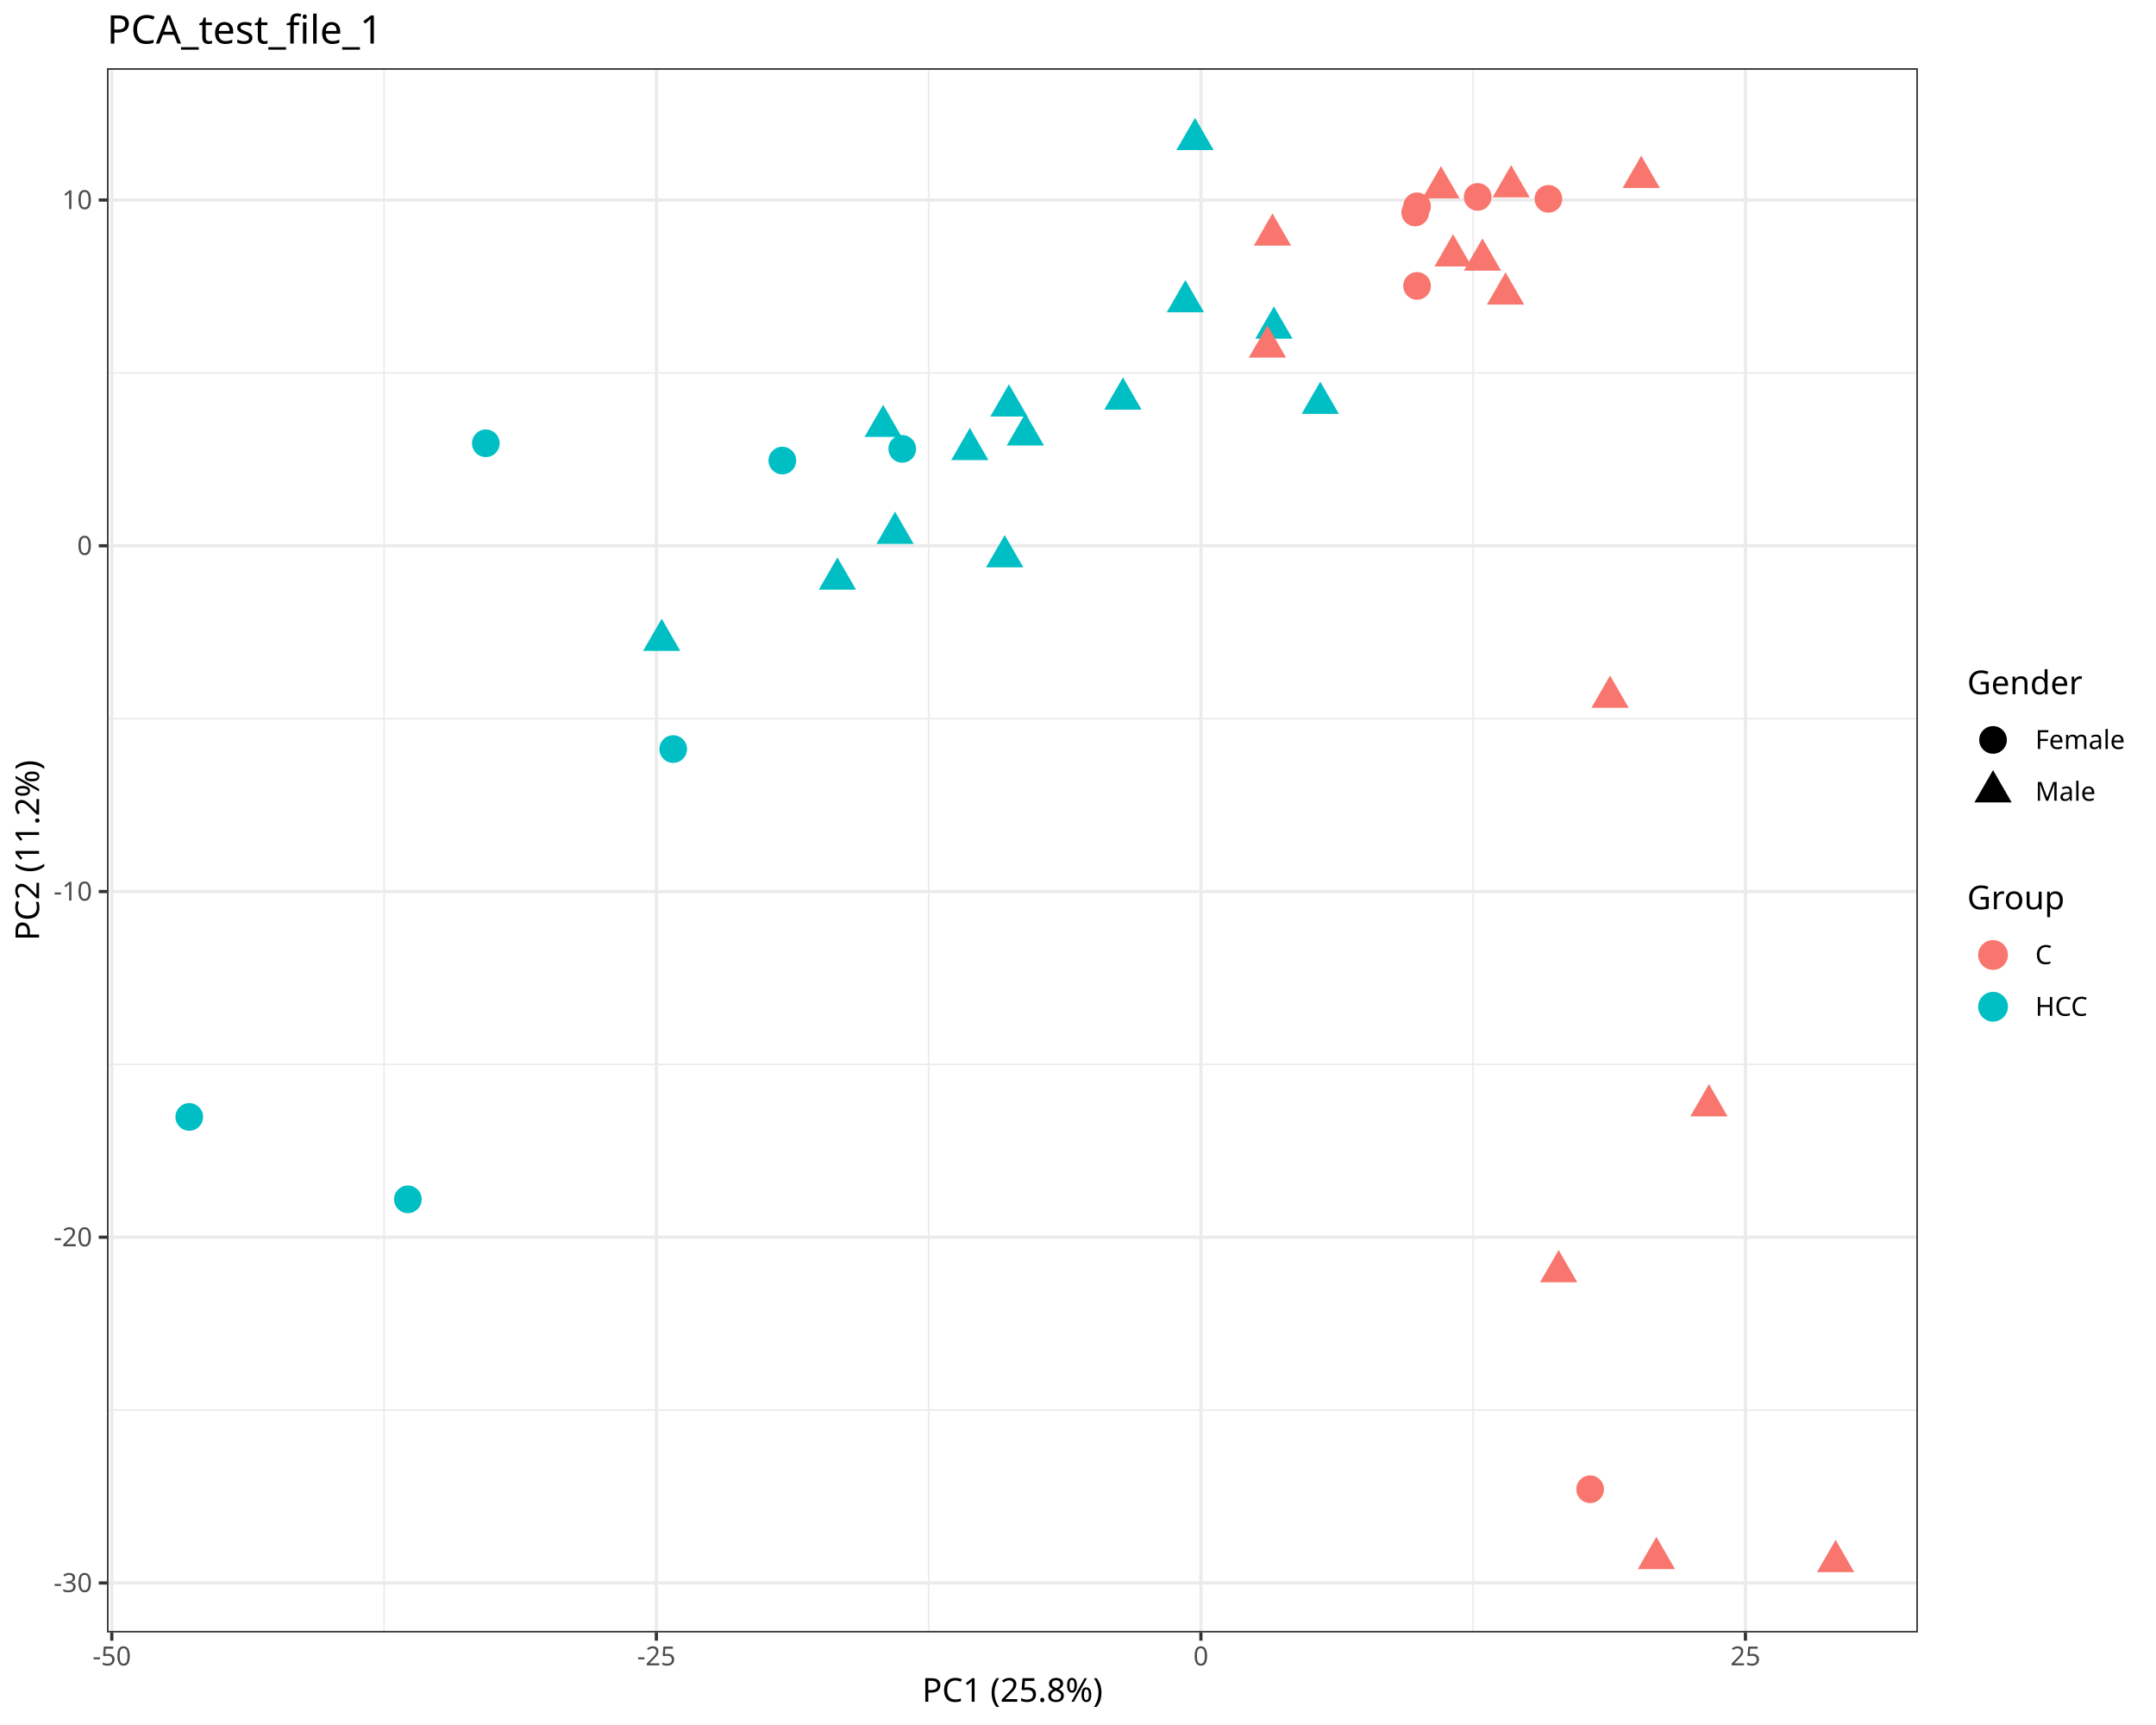
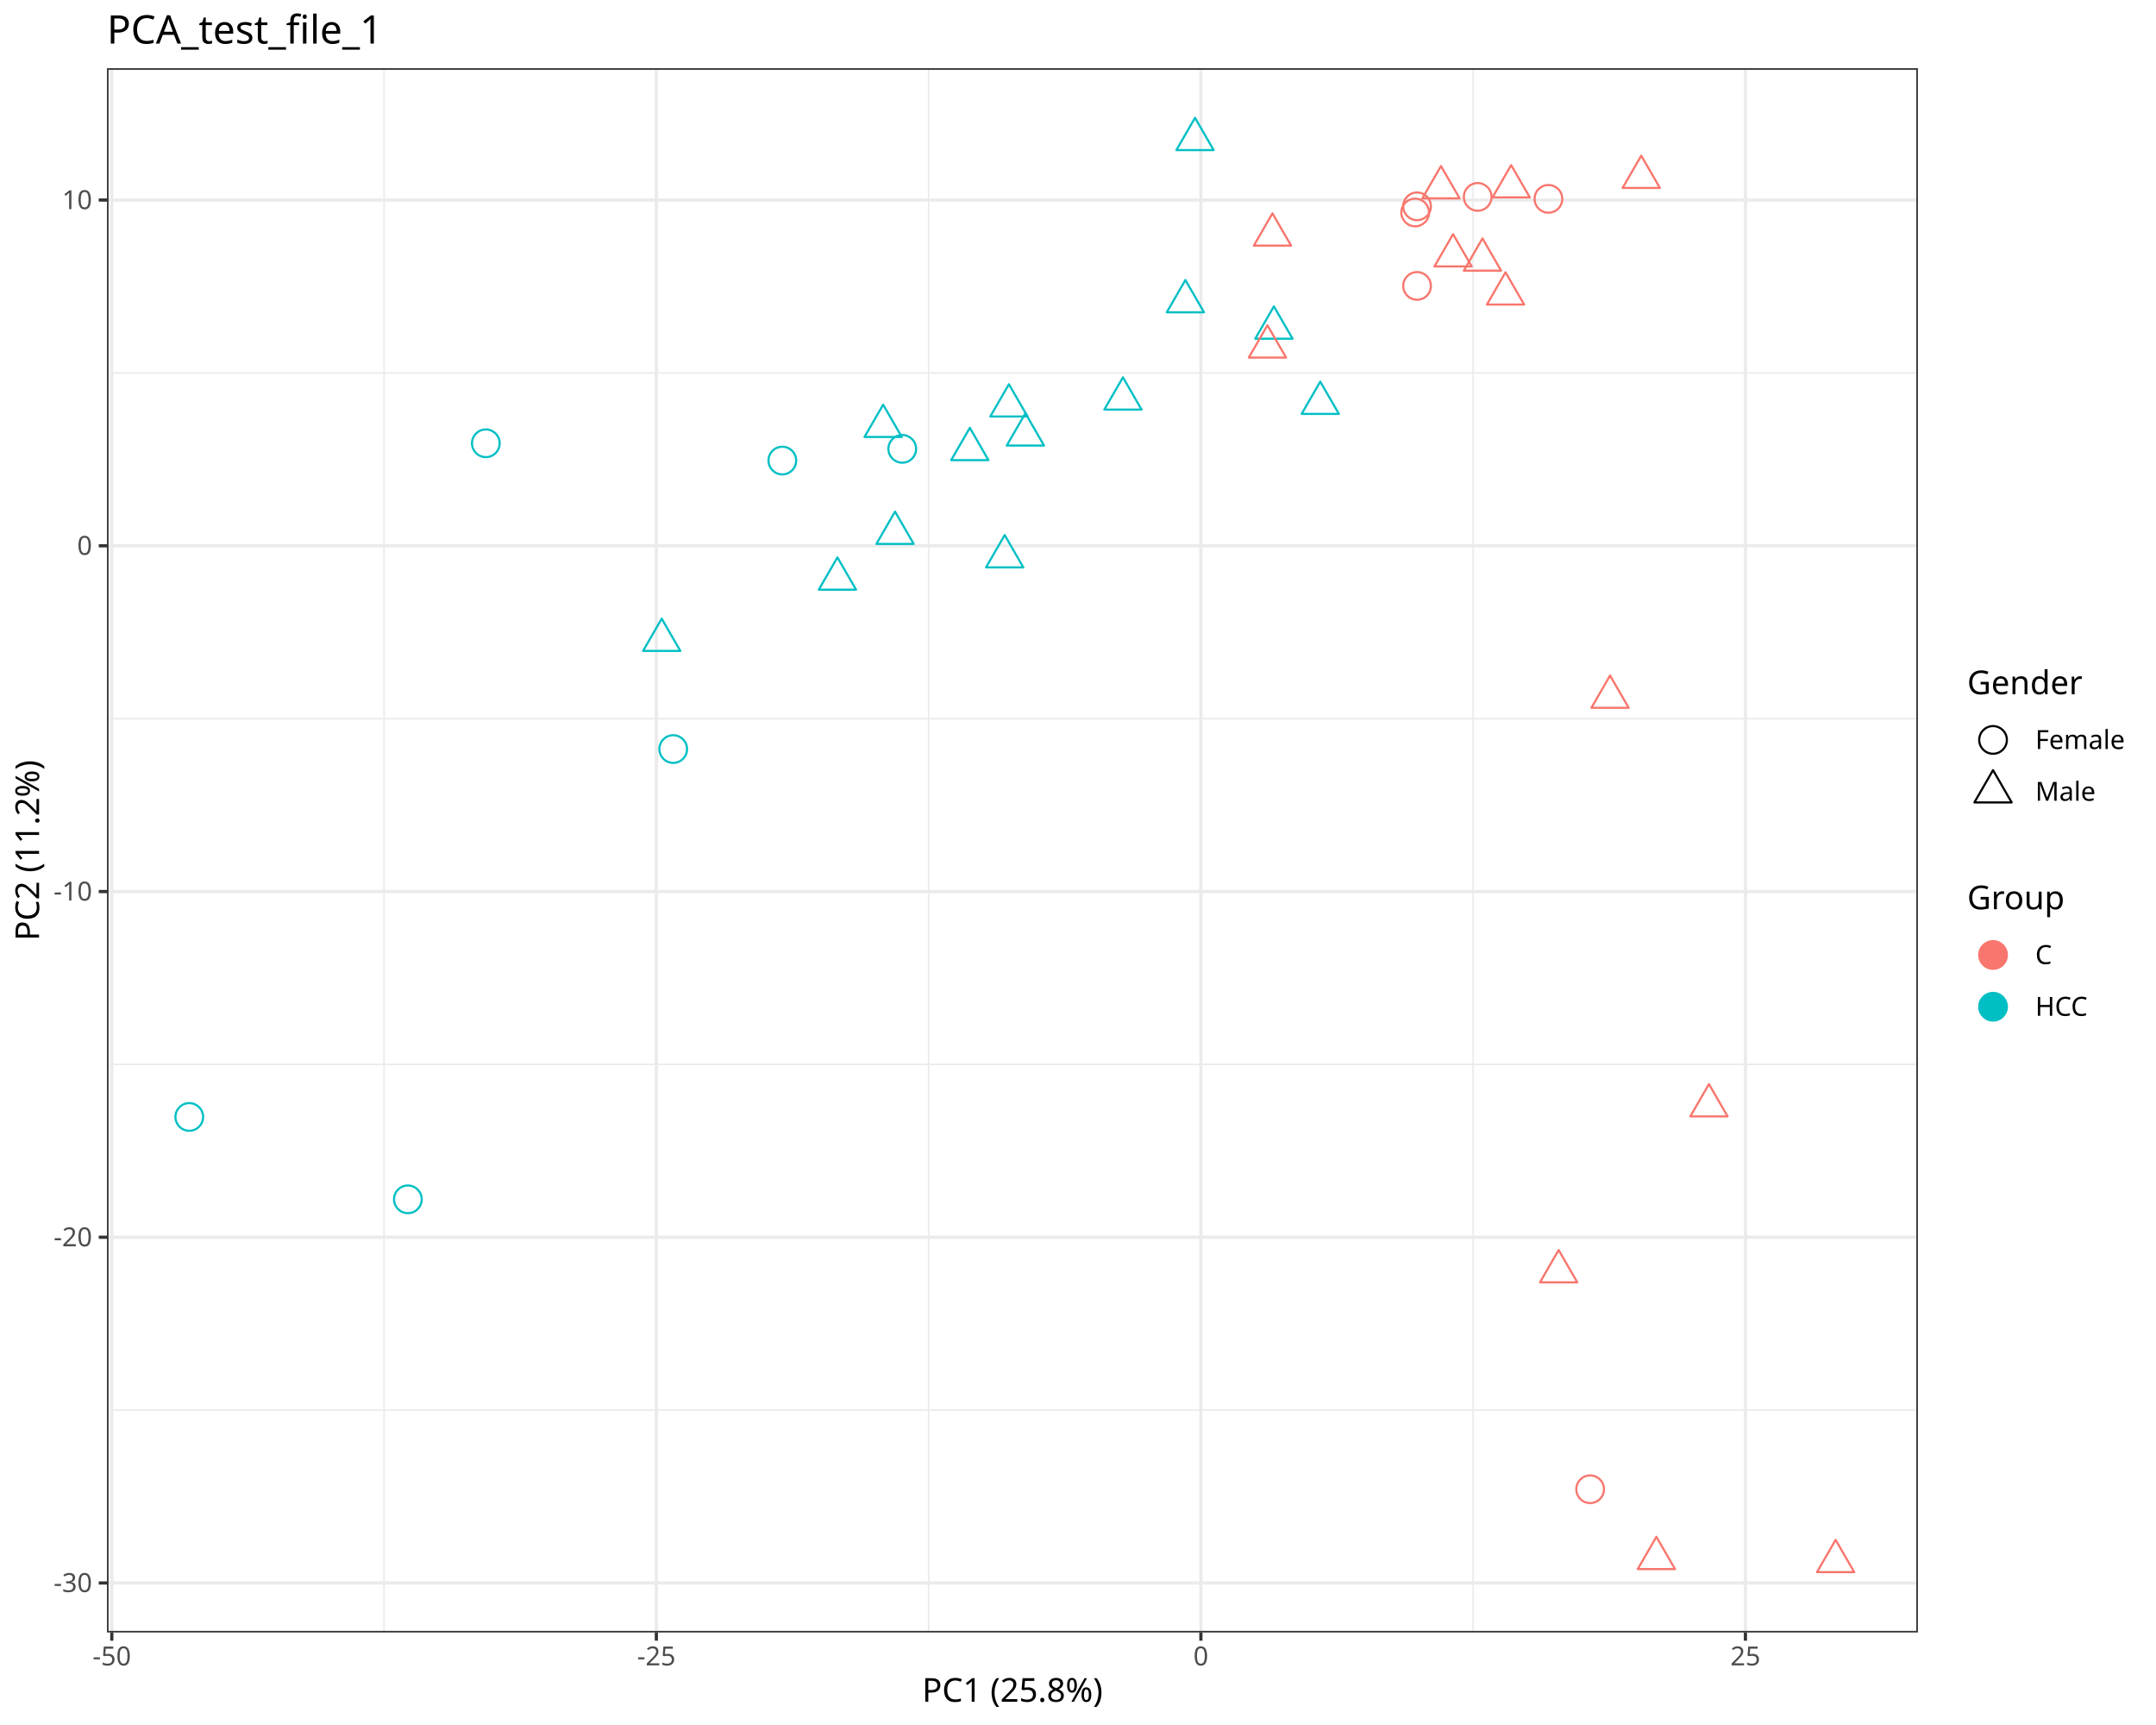
<svg xmlns="http://www.w3.org/2000/svg" class="svglite" data-engine-version="2.0" width="720.00pt" height="576.00pt" viewBox="0 0 720.00 576.00">
  <defs>
    <style type="text/css">
    .svglite line, .svglite polyline, .svglite polygon, .svglite path, .svglite rect, .svglite circle {
      fill: none;
      stroke: #000000;
      stroke-linecap: round;
      stroke-linejoin: round;
      stroke-miterlimit: 10.00;
    }
  </style>
  </defs>
  <rect width="100%" height="100%" style="stroke: none; fill: #FFFFFF;" />
  <defs>
    <clipPath id="cpMC4wMHw3MjAuMDB8MC4wMHw1NzYuMDA=">
      <rect x="0.00" y="0.00" width="720.00" height="576.00" />
    </clipPath>
  </defs>
  <g clip-path="url(#cpMC4wMHw3MjAuMDB8MC4wMHw1NzYuMDA=)">
    <rect x="0.00" y="0.00" width="720.00" height="576.00" style="stroke-width: 1.07; stroke: #FFFFFF; fill: #FFFFFF;" />
  </g>
  <defs>
    <clipPath id="cpMzUuNzJ8NjQwLjUwfDIyLjc4fDU0NS4xMQ==">
      <rect x="35.72" y="22.78" width="604.77" height="522.33" />
    </clipPath>
  </defs>
  <g clip-path="url(#cpMzUuNzJ8NjQwLjUwfDIyLjc4fDU0NS4xMQ==)">
    <rect x="35.72" y="22.78" width="604.77" height="522.33" style="stroke-width: 1.07; stroke: none; fill: #FFFFFF;" />
    <polyline points="35.72,470.85 640.50,470.85 " style="stroke-width: 0.53; stroke: #EBEBEB; stroke-linecap: butt;" />
    <polyline points="35.72,355.41 640.50,355.41 " style="stroke-width: 0.53; stroke: #EBEBEB; stroke-linecap: butt;" />
    <polyline points="35.72,239.97 640.50,239.97 " style="stroke-width: 0.53; stroke: #EBEBEB; stroke-linecap: butt;" />
    <polyline points="35.72,124.52 640.50,124.52 " style="stroke-width: 0.53; stroke: #EBEBEB; stroke-linecap: butt;" />
    <polyline points="128.26,545.11 128.26,22.78 " style="stroke-width: 0.53; stroke: #EBEBEB; stroke-linecap: butt;" />
    <polyline points="310.12,545.11 310.12,22.78 " style="stroke-width: 0.53; stroke: #EBEBEB; stroke-linecap: butt;" />
    <polyline points="491.97,545.11 491.97,22.78 " style="stroke-width: 0.53; stroke: #EBEBEB; stroke-linecap: butt;" />
    <polyline points="35.72,528.57 640.50,528.57 " style="stroke-width: 1.07; stroke: #EBEBEB; stroke-linecap: butt;" />
    <polyline points="35.72,413.13 640.50,413.13 " style="stroke-width: 1.07; stroke: #EBEBEB; stroke-linecap: butt;" />
    <polyline points="35.72,297.69 640.50,297.69 " style="stroke-width: 1.07; stroke: #EBEBEB; stroke-linecap: butt;" />
    <polyline points="35.72,182.24 640.50,182.24 " style="stroke-width: 1.07; stroke: #EBEBEB; stroke-linecap: butt;" />
    <polyline points="35.72,66.80 640.50,66.80 " style="stroke-width: 1.07; stroke: #EBEBEB; stroke-linecap: butt;" />
    <polyline points="37.34,545.11 37.34,22.78 " style="stroke-width: 1.07; stroke: #EBEBEB; stroke-linecap: butt;" />
    <polyline points="219.19,545.11 219.19,22.78 " style="stroke-width: 1.07; stroke: #EBEBEB; stroke-linecap: butt;" />
    <polyline points="401.04,545.11 401.04,22.78 " style="stroke-width: 1.07; stroke: #EBEBEB; stroke-linecap: butt;" />
    <polyline points="582.89,545.11 582.89,22.78 " style="stroke-width: 1.07; stroke: #EBEBEB; stroke-linecap: butt;" />
-     <circle cx="224.82" cy="250.12" r="4.62" style="stroke-width: 0.71; stroke: none; fill: #00BFC4;" />
-     <polygon points="399.08,39.34 405.30,50.12 392.85,50.12 " style="stroke-width: 0.71; stroke: none; fill: #00BFC4;" />
-     <circle cx="162.24" cy="148.02" r="4.62" style="stroke-width: 0.71; stroke: none; fill: #00BFC4;" />
-     <polygon points="342.43,137.98 348.65,148.77 336.20,148.77 " style="stroke-width: 0.71; stroke: none; fill: #00BFC4;" />
-     <polygon points="440.90,127.43 447.13,138.21 434.68,138.21 " style="stroke-width: 0.71; stroke: none; fill: #00BFC4;" />
-     <polygon points="335.52,178.66 341.74,189.45 329.29,189.45 " style="stroke-width: 0.71; stroke: none; fill: #00BFC4;" />
-     <polygon points="279.66,186.12 285.89,196.90 273.44,196.90 " style="stroke-width: 0.71; stroke: none; fill: #00BFC4;" />
-     <polygon points="395.86,93.50 402.09,104.28 389.64,104.28 " style="stroke-width: 0.71; stroke: none; fill: #00BFC4;" />
-     <polygon points="336.93,128.30 343.16,139.08 330.71,139.08 " style="stroke-width: 0.71; stroke: none; fill: #00BFC4;" />
-     <circle cx="63.21" cy="372.96" r="4.62" style="stroke-width: 0.71; stroke: none; fill: #00BFC4;" />
-     <circle cx="301.31" cy="149.88" r="4.62" style="stroke-width: 0.71; stroke: none; fill: #00BFC4;" />
-     <polygon points="298.90,170.83 305.13,181.62 292.68,181.62 " style="stroke-width: 0.71; stroke: none; fill: #00BFC4;" />
-     <polygon points="294.93,135.13 301.15,145.91 288.70,145.91 " style="stroke-width: 0.71; stroke: none; fill: #00BFC4;" />
-     <polygon points="425.42,102.31 431.65,113.09 419.20,113.09 " style="stroke-width: 0.71; stroke: none; fill: #00BFC4;" />
-     <circle cx="261.26" cy="153.79" r="4.62" style="stroke-width: 0.71; stroke: none; fill: #00BFC4;" />
-     <polygon points="323.88,142.85 330.10,153.64 317.65,153.64 " style="stroke-width: 0.71; stroke: none; fill: #00BFC4;" />
-     <polygon points="220.98,206.57 227.20,217.35 214.75,217.35 " style="stroke-width: 0.71; stroke: none; fill: #00BFC4;" />
-     <polygon points="375.01,126.00 381.23,136.78 368.78,136.78 " style="stroke-width: 0.71; stroke: none; fill: #00BFC4;" />
-     <circle cx="136.21" cy="400.47" r="4.62" style="stroke-width: 0.71; stroke: none; fill: #00BFC4;" />
-     <circle cx="531.03" cy="497.28" r="4.62" style="stroke-width: 0.71; stroke: none; fill: #F8766D;" />
-     <polygon points="481.22,55.45 487.45,66.24 475.00,66.24 " style="stroke-width: 0.71; stroke: none; fill: #F8766D;" />
-     <circle cx="517.10" cy="66.40" r="4.62" style="stroke-width: 0.71; stroke: none; fill: #F8766D;" />
-     <polygon points="423.26,108.62 429.49,119.40 417.04,119.40 " style="stroke-width: 0.71; stroke: none; fill: #F8766D;" />
-     <polygon points="570.71,361.99 576.93,372.77 564.48,372.77 " style="stroke-width: 0.71; stroke: none; fill: #F8766D;" />
-     <polygon points="553.15,513.16 559.38,523.94 546.93,523.94 " style="stroke-width: 0.71; stroke: none; fill: #F8766D;" />
-     <polygon points="502.77,90.92 509.00,101.70 496.55,101.70 " style="stroke-width: 0.71; stroke: none; fill: #F8766D;" />
-     <polygon points="520.51,417.40 526.74,428.18 514.29,428.18 " style="stroke-width: 0.71; stroke: none; fill: #F8766D;" />
-     <polygon points="613.01,514.18 619.23,524.96 606.78,524.96 " style="stroke-width: 0.71; stroke: none; fill: #F8766D;" />
-     <circle cx="473.23" cy="68.89" r="4.62" style="stroke-width: 0.71; stroke: none; fill: #F8766D;" />
-     <circle cx="472.60" cy="70.95" r="4.62" style="stroke-width: 0.71; stroke: none; fill: #F8766D;" />
-     <polygon points="548.10,51.98 554.32,62.76 541.87,62.76 " style="stroke-width: 0.71; stroke: none; fill: #F8766D;" />
-     <polygon points="485.26,78.19 491.48,88.97 479.03,88.97 " style="stroke-width: 0.71; stroke: none; fill: #F8766D;" />
-     <polygon points="424.94,71.24 431.17,82.02 418.72,82.02 " style="stroke-width: 0.71; stroke: none; fill: #F8766D;" />
-     <circle cx="493.48" cy="65.75" r="4.62" style="stroke-width: 0.71; stroke: none; fill: #F8766D;" />
-     <polygon points="537.68,225.57 543.91,236.35 531.45,236.35 " style="stroke-width: 0.71; stroke: none; fill: #F8766D;" />
-     <polygon points="504.65,55.13 510.88,65.91 498.43,65.91 " style="stroke-width: 0.71; stroke: none; fill: #F8766D;" />
-     <polygon points="495.08,79.60 501.30,90.38 488.85,90.38 " style="stroke-width: 0.71; stroke: none; fill: #F8766D;" />
-     <circle cx="473.23" cy="95.47" r="4.62" style="stroke-width: 0.71; stroke: none; fill: #F8766D;" />
+     <circle cx="224.82" cy="250.12" r="4.62" style="stroke-width: 0.71; stroke: #00BFC4;" />
+     <polygon points="399.08,39.34 405.30,50.12 392.85,50.12 " style="stroke-width: 0.71; stroke: #00BFC4; fill: none;" />
+     <circle cx="162.24" cy="148.02" r="4.62" style="stroke-width: 0.71; stroke: #00BFC4;" />
+     <polygon points="342.43,137.98 348.65,148.77 336.20,148.77 " style="stroke-width: 0.71; stroke: #00BFC4; fill: none;" />
+     <polygon points="440.90,127.43 447.13,138.21 434.68,138.21 " style="stroke-width: 0.71; stroke: #00BFC4; fill: none;" />
+     <polygon points="335.52,178.66 341.74,189.45 329.29,189.45 " style="stroke-width: 0.71; stroke: #00BFC4; fill: none;" />
+     <polygon points="279.66,186.12 285.89,196.90 273.44,196.90 " style="stroke-width: 0.71; stroke: #00BFC4; fill: none;" />
+     <polygon points="395.86,93.50 402.09,104.28 389.64,104.28 " style="stroke-width: 0.71; stroke: #00BFC4; fill: none;" />
+     <polygon points="336.93,128.30 343.16,139.08 330.71,139.08 " style="stroke-width: 0.71; stroke: #00BFC4; fill: none;" />
+     <circle cx="63.21" cy="372.96" r="4.62" style="stroke-width: 0.71; stroke: #00BFC4;" />
+     <circle cx="301.31" cy="149.88" r="4.62" style="stroke-width: 0.71; stroke: #00BFC4;" />
+     <polygon points="298.90,170.83 305.13,181.62 292.68,181.62 " style="stroke-width: 0.71; stroke: #00BFC4; fill: none;" />
+     <polygon points="294.93,135.13 301.15,145.91 288.70,145.91 " style="stroke-width: 0.71; stroke: #00BFC4; fill: none;" />
+     <polygon points="425.42,102.31 431.65,113.09 419.20,113.09 " style="stroke-width: 0.71; stroke: #00BFC4; fill: none;" />
+     <circle cx="261.26" cy="153.79" r="4.62" style="stroke-width: 0.71; stroke: #00BFC4;" />
+     <polygon points="323.88,142.85 330.10,153.64 317.65,153.64 " style="stroke-width: 0.71; stroke: #00BFC4; fill: none;" />
+     <polygon points="220.98,206.57 227.20,217.35 214.75,217.35 " style="stroke-width: 0.71; stroke: #00BFC4; fill: none;" />
+     <polygon points="375.01,126.00 381.23,136.78 368.78,136.78 " style="stroke-width: 0.71; stroke: #00BFC4; fill: none;" />
+     <circle cx="136.21" cy="400.47" r="4.62" style="stroke-width: 0.71; stroke: #00BFC4;" />
+     <circle cx="531.03" cy="497.28" r="4.62" style="stroke-width: 0.71; stroke: #F8766D;" />
+     <polygon points="481.22,55.45 487.45,66.24 475.00,66.24 " style="stroke-width: 0.71; stroke: #F8766D; fill: none;" />
+     <circle cx="517.10" cy="66.40" r="4.62" style="stroke-width: 0.71; stroke: #F8766D;" />
+     <polygon points="423.26,108.62 429.49,119.40 417.04,119.40 " style="stroke-width: 0.71; stroke: #F8766D; fill: none;" />
+     <polygon points="570.71,361.99 576.93,372.77 564.48,372.77 " style="stroke-width: 0.71; stroke: #F8766D; fill: none;" />
+     <polygon points="553.15,513.16 559.38,523.94 546.93,523.94 " style="stroke-width: 0.71; stroke: #F8766D; fill: none;" />
+     <polygon points="502.77,90.92 509.00,101.70 496.55,101.70 " style="stroke-width: 0.71; stroke: #F8766D; fill: none;" />
+     <polygon points="520.51,417.40 526.74,428.18 514.29,428.18 " style="stroke-width: 0.71; stroke: #F8766D; fill: none;" />
+     <polygon points="613.01,514.18 619.23,524.96 606.78,524.96 " style="stroke-width: 0.71; stroke: #F8766D; fill: none;" />
+     <circle cx="473.23" cy="68.89" r="4.62" style="stroke-width: 0.71; stroke: #F8766D;" />
+     <circle cx="472.60" cy="70.95" r="4.62" style="stroke-width: 0.71; stroke: #F8766D;" />
+     <polygon points="548.10,51.98 554.32,62.76 541.87,62.76 " style="stroke-width: 0.71; stroke: #F8766D; fill: none;" />
+     <polygon points="485.26,78.19 491.48,88.97 479.03,88.97 " style="stroke-width: 0.71; stroke: #F8766D; fill: none;" />
+     <polygon points="424.94,71.24 431.17,82.02 418.72,82.02 " style="stroke-width: 0.71; stroke: #F8766D; fill: none;" />
+     <circle cx="493.48" cy="65.75" r="4.62" style="stroke-width: 0.71; stroke: #F8766D;" />
+     <polygon points="537.68,225.57 543.91,236.35 531.45,236.35 " style="stroke-width: 0.71; stroke: #F8766D; fill: none;" />
+     <polygon points="504.65,55.13 510.88,65.91 498.43,65.91 " style="stroke-width: 0.71; stroke: #F8766D; fill: none;" />
+     <polygon points="495.08,79.60 501.30,90.38 488.85,90.38 " style="stroke-width: 0.71; stroke: #F8766D; fill: none;" />
+     <circle cx="473.23" cy="95.47" r="4.62" style="stroke-width: 0.71; stroke: #F8766D;" />
    <rect x="35.72" y="22.78" width="604.77" height="522.33" style="stroke-width: 1.07; stroke: #333333;" />
  </g>
  <g clip-path="url(#cpMC4wMHw3MjAuMDB8MC4wMHw1NzYuMDA=)">
    <text x="30.79" y="531.60" text-anchor="end" style="font-size: 8.80px; fill: #4D4D4D; font-family: sans;" textLength="12.72px" lengthAdjust="spacingAndGlyphs">-30</text>
    <text x="30.79" y="416.16" text-anchor="end" style="font-size: 8.80px; fill: #4D4D4D; font-family: sans;" textLength="12.72px" lengthAdjust="spacingAndGlyphs">-20</text>
    <text x="30.79" y="300.71" text-anchor="end" style="font-size: 8.80px; fill: #4D4D4D; font-family: sans;" textLength="12.72px" lengthAdjust="spacingAndGlyphs">-10</text>
    <text x="30.79" y="185.27" text-anchor="end" style="font-size: 8.80px; fill: #4D4D4D; font-family: sans;" textLength="4.89px" lengthAdjust="spacingAndGlyphs">0</text>
    <text x="30.79" y="69.83" text-anchor="end" style="font-size: 8.80px; fill: #4D4D4D; font-family: sans;" textLength="9.79px" lengthAdjust="spacingAndGlyphs">10</text>
    <polyline points="32.98,528.57 35.72,528.57 " style="stroke-width: 1.07; stroke: #333333; stroke-linecap: butt;" />
    <polyline points="32.98,413.13 35.72,413.13 " style="stroke-width: 1.07; stroke: #333333; stroke-linecap: butt;" />
    <polyline points="32.98,297.69 35.72,297.69 " style="stroke-width: 1.07; stroke: #333333; stroke-linecap: butt;" />
    <polyline points="32.98,182.24 35.72,182.24 " style="stroke-width: 1.07; stroke: #333333; stroke-linecap: butt;" />
    <polyline points="32.98,66.80 35.72,66.80 " style="stroke-width: 1.07; stroke: #333333; stroke-linecap: butt;" />
    <polyline points="37.34,547.85 37.34,545.11 " style="stroke-width: 1.07; stroke: #333333; stroke-linecap: butt;" />
    <polyline points="219.19,547.85 219.19,545.11 " style="stroke-width: 1.07; stroke: #333333; stroke-linecap: butt;" />
    <polyline points="401.04,547.85 401.04,545.11 " style="stroke-width: 1.07; stroke: #333333; stroke-linecap: butt;" />
    <polyline points="582.89,547.85 582.89,545.11 " style="stroke-width: 1.07; stroke: #333333; stroke-linecap: butt;" />
    <text x="37.34" y="556.10" text-anchor="middle" style="font-size: 8.80px; fill: #4D4D4D; font-family: sans;" textLength="12.72px" lengthAdjust="spacingAndGlyphs">-50</text>
    <text x="219.19" y="556.10" text-anchor="middle" style="font-size: 8.80px; fill: #4D4D4D; font-family: sans;" textLength="12.72px" lengthAdjust="spacingAndGlyphs">-25</text>
    <text x="401.04" y="556.10" text-anchor="middle" style="font-size: 8.80px; fill: #4D4D4D; font-family: sans;" textLength="4.89px" lengthAdjust="spacingAndGlyphs">0</text>
    <text x="582.89" y="556.10" text-anchor="middle" style="font-size: 8.80px; fill: #4D4D4D; font-family: sans;" textLength="9.79px" lengthAdjust="spacingAndGlyphs">25</text>
    <text x="338.11" y="568.24" text-anchor="middle" style="font-size: 11.00px; font-family: sans;" textLength="62.98px" lengthAdjust="spacingAndGlyphs">PC1 (25.8%)</text>
    <text transform="translate(13.05,283.95) rotate(-90)" text-anchor="middle" style="font-size: 11.00px; font-family: sans;" textLength="62.98px" lengthAdjust="spacingAndGlyphs">PC2 (11.2%)</text>
    <rect x="651.46" y="217.62" width="63.06" height="60.85" style="stroke-width: 1.07; stroke: none; fill: #FFFFFF;" />
    <text x="656.94" y="231.81" style="font-size: 11.00px; font-family: sans;" textLength="36.70px" lengthAdjust="spacingAndGlyphs">Gender</text>
    <rect x="656.94" y="238.43" width="17.28" height="17.28" style="stroke-width: 1.07; stroke: none; fill: #FFFFFF;" />
-     <circle cx="665.58" cy="247.07" r="4.62" style="stroke-width: 0.71; stroke: none; fill: #000000;" />
+     <circle cx="665.58" cy="247.07" r="4.62" style="stroke-width: 0.71;" />
    <rect x="656.94" y="255.71" width="17.28" height="17.28" style="stroke-width: 1.07; stroke: none; fill: #FFFFFF;" />
-     <polygon points="665.58,257.16 671.80,267.94 659.35,267.94 " style="stroke-width: 0.71; stroke: none; fill: #000000;" />
+     <polygon points="665.58,257.16 671.80,267.94 659.35,267.94 " style="stroke-width: 0.71; fill: none;" />
    <text x="679.69" y="250.10" style="font-size: 8.80px; font-family: sans;" textLength="29.35px" lengthAdjust="spacingAndGlyphs">Female</text>
    <text x="679.69" y="267.38" style="font-size: 8.80px; font-family: sans;" textLength="19.08px" lengthAdjust="spacingAndGlyphs">Male</text>
    <rect x="651.46" y="289.43" width="52.79" height="60.85" style="stroke-width: 1.07; stroke: none; fill: #FFFFFF;" />
    <text x="656.94" y="303.62" style="font-size: 11.00px; font-family: sans;" textLength="30.58px" lengthAdjust="spacingAndGlyphs">Group</text>
    <rect x="656.94" y="310.24" width="17.28" height="17.28" style="stroke-width: 1.07; stroke: none; fill: #FFFFFF;" />
    <circle cx="665.58" cy="318.88" r="4.62" style="stroke-width: 0.71; stroke: #F8766D; fill: #F8766D;" />
    <rect x="656.94" y="327.52" width="17.28" height="17.28" style="stroke-width: 1.07; stroke: none; fill: #FFFFFF;" />
    <circle cx="665.58" cy="336.16" r="4.62" style="stroke-width: 0.71; stroke: #00BFC4; fill: #00BFC4;" />
    <text x="679.69" y="321.91" style="font-size: 8.80px; font-family: sans;" textLength="6.36px" lengthAdjust="spacingAndGlyphs">C</text>
    <text x="679.69" y="339.19" style="font-size: 8.80px; font-family: sans;" textLength="19.07px" lengthAdjust="spacingAndGlyphs">HCC</text>
    <text x="35.72" y="14.56" style="font-size: 13.20px; font-family: sans;" textLength="94.67px" lengthAdjust="spacingAndGlyphs">PCA_test_file_1</text>
  </g>
</svg>
